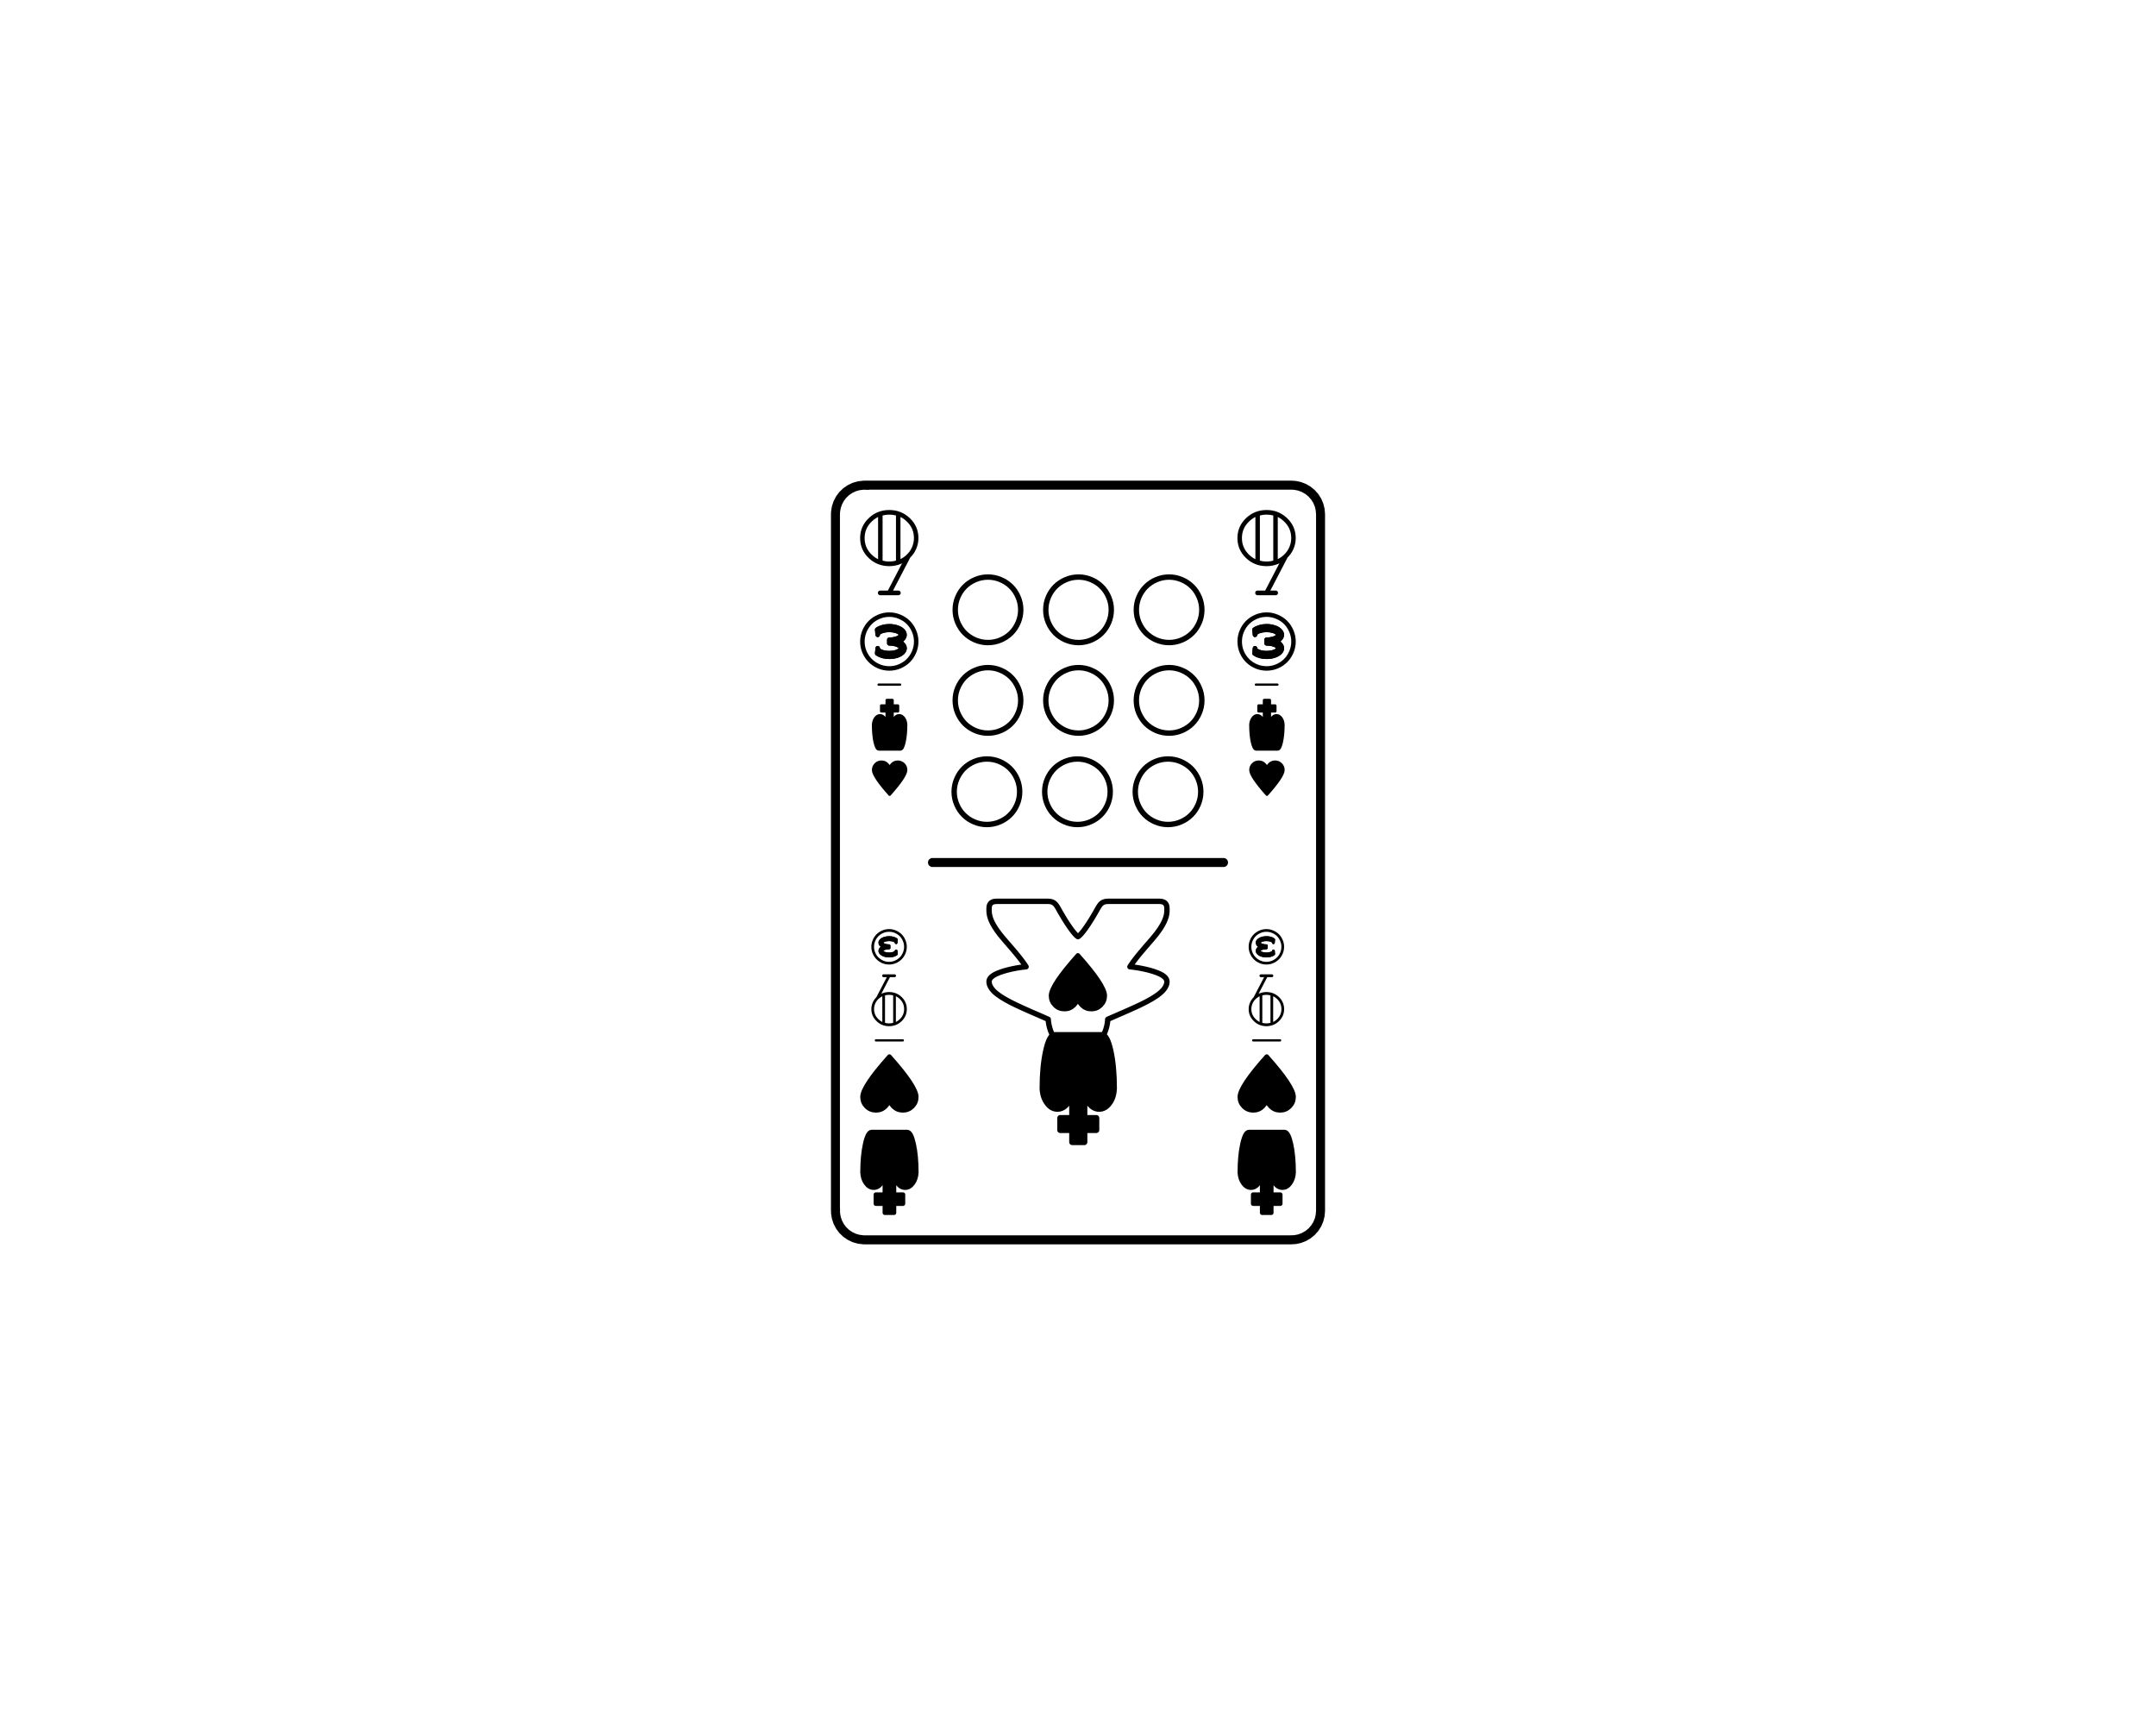
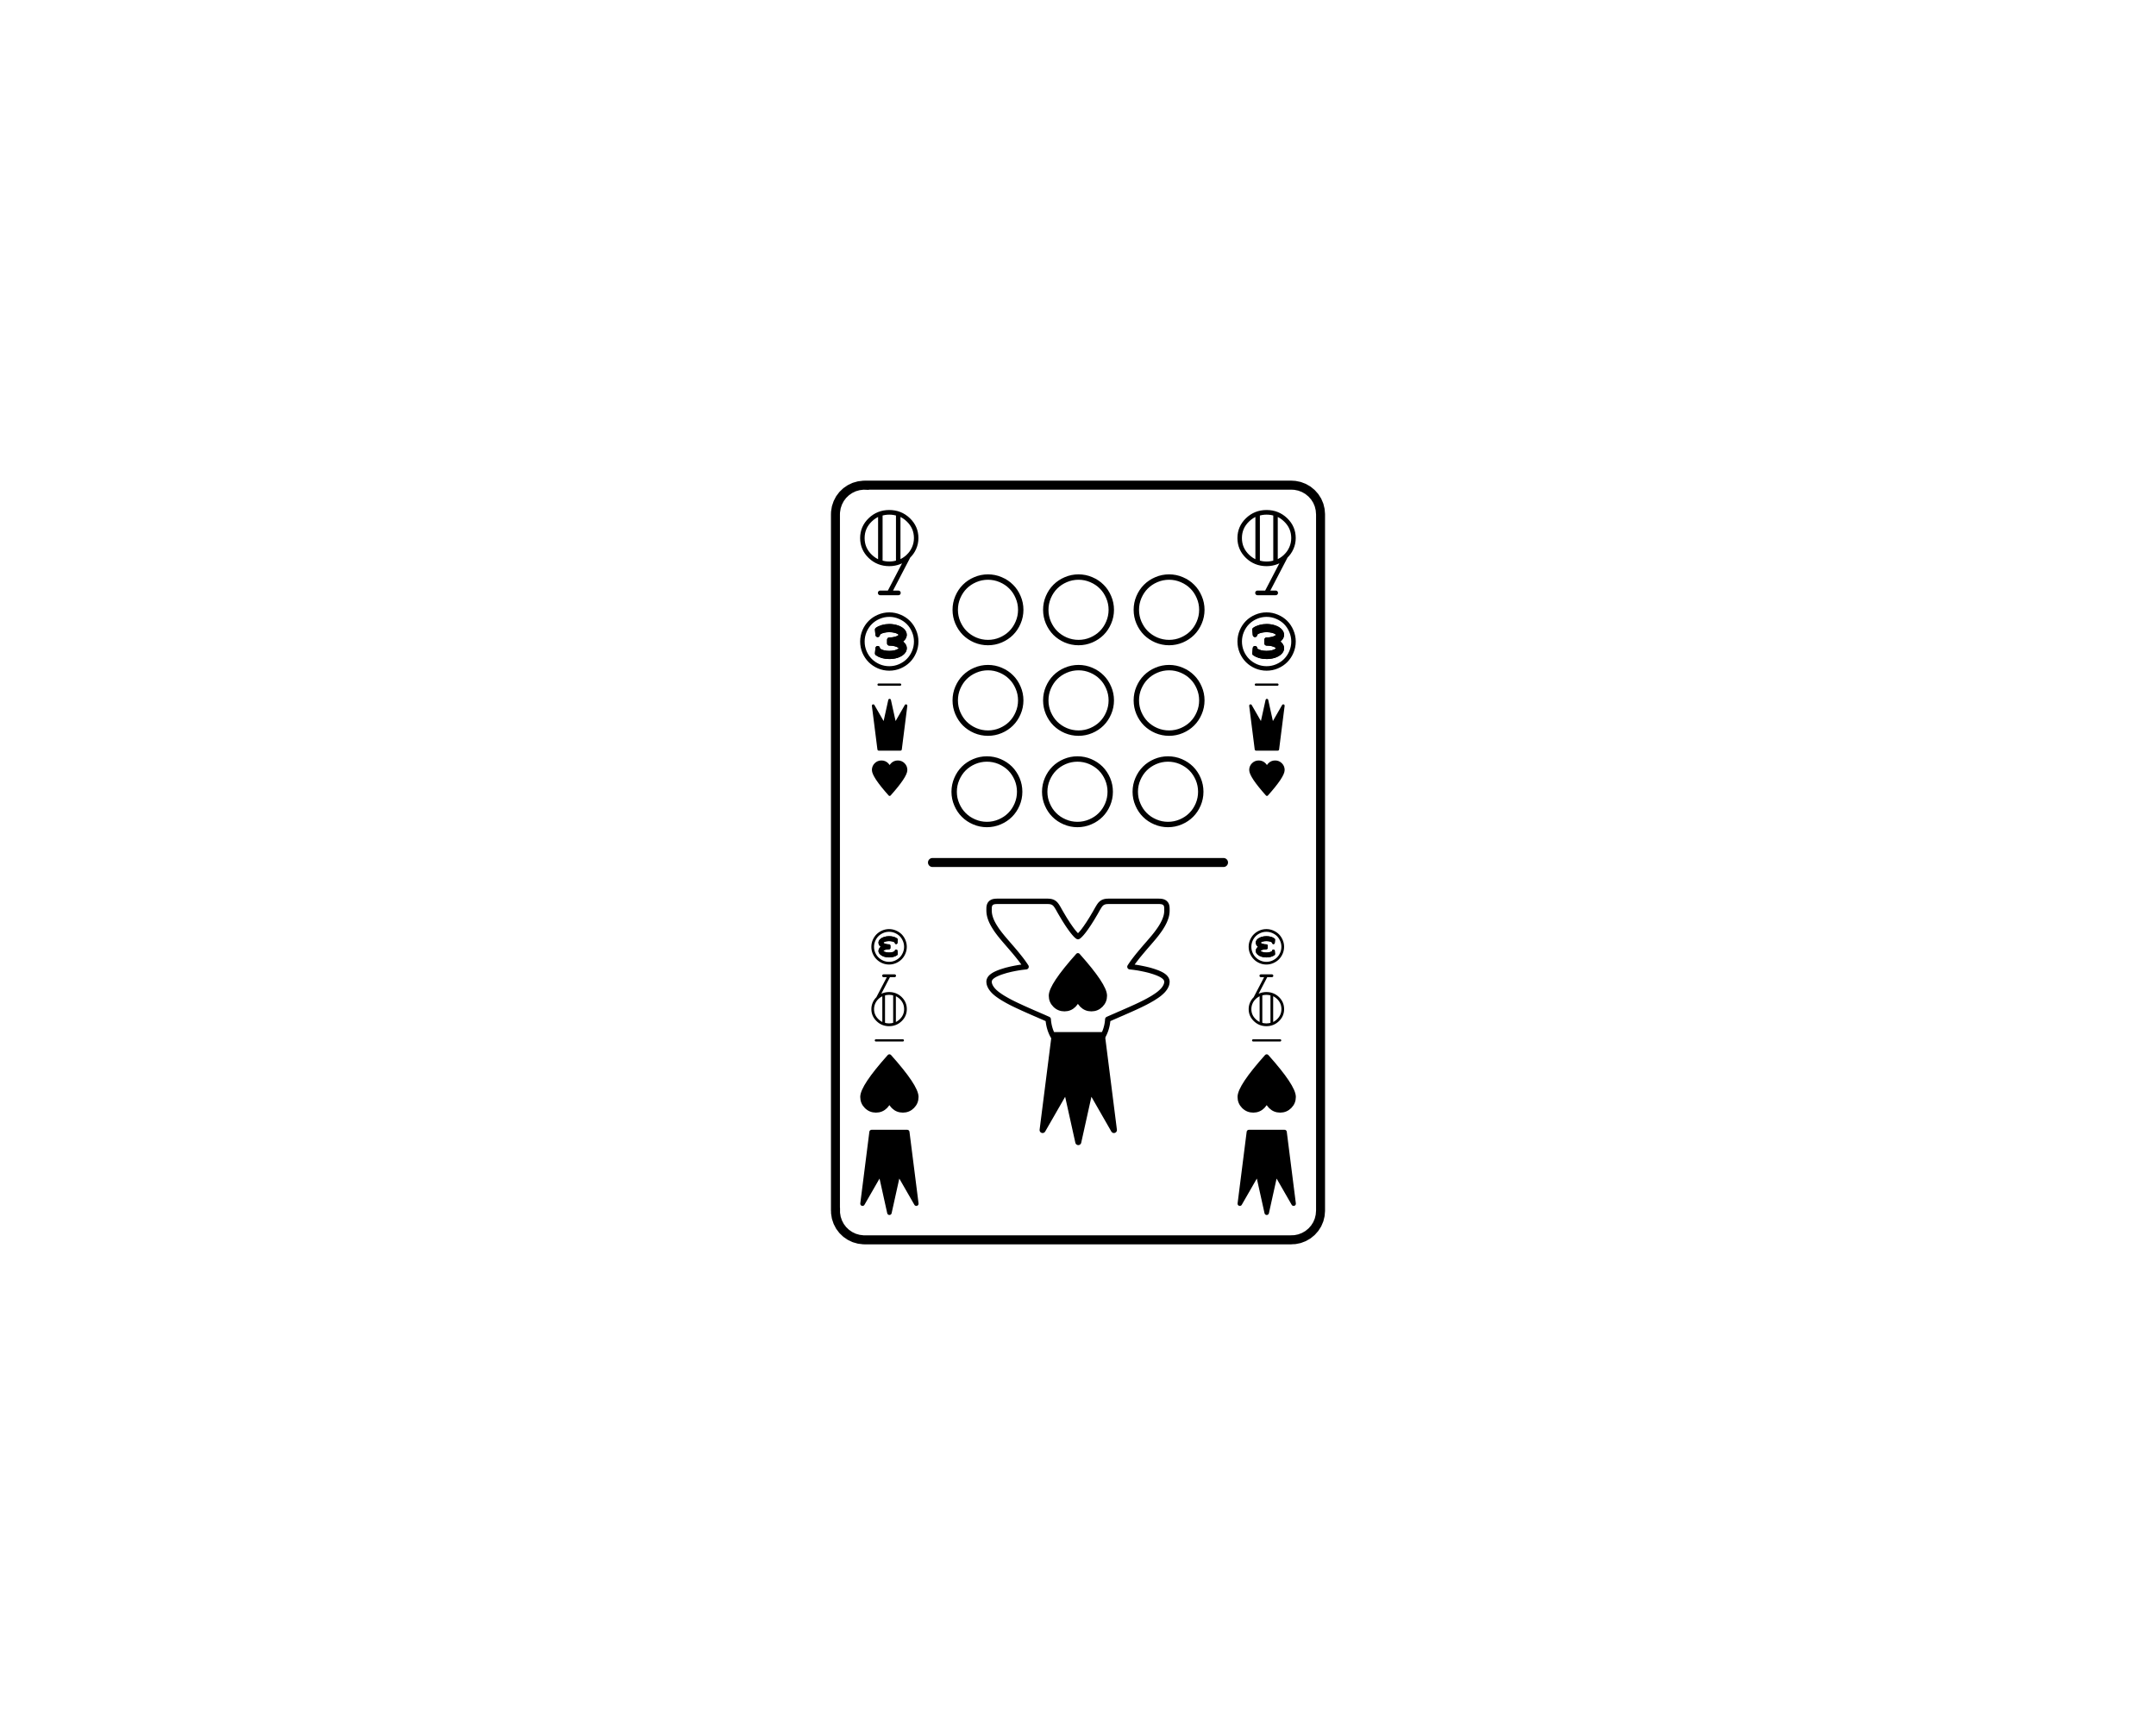
<svg xmlns="http://www.w3.org/2000/svg" width="720.00pt" height="576.00pt" viewBox="0 0 720.00 576.00">
  <g class="svglite">
    <defs>
      <style type="text/css">
    .svglite line, .svglite polyline, .svglite polygon, .svglite path, .svglite rect, .svglite circle {
      fill: none;
      stroke: #000000;
      stroke-linecap: round;
      stroke-linejoin: round;
      stroke-miterlimit: 10.00;
    }
    .svglite text {
      white-space: pre;
    }
    .svglite g.glyphgroup path {
      fill: inherit;
      stroke: none;
    }
  </style>
    </defs>
    <rect width="100%" height="100%" style="stroke: none; fill: #FFFFFF;" />
    <defs>
      <clipPath id="cpMC4wMHw3MjAuMDB8MC4wMHw1NzYuMDA=">
        <rect x="0.00" y="0.00" width="720.00" height="576.00" />
      </clipPath>
    </defs>
    <g clip-path="url(#cpMC4wMHw3MjAuMDB8MC4wMHw1NzYuMDA=)">
      <polygon points="288.72,414.00 431.28,414.00 430.89,413.99 432.45,413.93 433.98,413.62 435.45,413.06 436.80,412.28 438.01,411.29 439.05,410.12 439.89,408.80 440.50,407.36 440.87,405.84 441.00,404.28 441.00,404.28 441.00,171.72 441.00,171.72 440.87,170.16 440.50,168.64 439.89,167.20 439.05,165.88 438.01,164.71 436.80,163.72 435.45,162.94 433.98,162.38 432.45,162.07 431.28,162.00 288.72,162.00 289.89,162.07 288.33,162.01 286.78,162.20 285.27,162.63 283.86,163.30 282.57,164.19 281.44,165.27 280.50,166.52 279.78,167.91 279.28,169.39 279.03,170.94 279.00,171.72 279.00,404.28 279.03,403.50 279.03,405.06 279.28,406.61 279.78,408.09 280.50,409.48 281.44,410.73 282.57,411.81 283.86,412.70 285.27,413.37 286.78,413.80 288.33,413.99 " style="stroke-width: 0.75; stroke: none; fill: #FFFFFF;" />
      <polygon points="432.00,171.00 432.00,405.00 288.00,405.00 288.00,171.00 432.00,171.00 " style="stroke-width: 0.75; stroke: none; fill: #FFFFFF;" />
      <polygon points="432.00,171.00 432.00,405.00 288.00,405.00 288.00,171.00 432.00,171.00 " style="stroke-width: 0.75; stroke: none;" />
      <polyline points="408.60,288.00 311.40,288.00 " style="stroke-width: 3.00;" />
      <polygon points="359.97,312.74 359.94,312.73 359.91,312.71 359.88,312.69 359.84,312.66 359.84,312.66 359.73,312.57 359.59,312.46 359.44,312.32 359.28,312.16 359.12,311.99 358.96,311.81 358.86,311.70 358.68,311.49 358.49,311.26 358.28,311.00 358.07,310.72 357.84,310.43 357.62,310.12 357.39,309.80 357.17,309.48 356.95,309.17 356.75,308.87 356.55,308.58 356.45,308.43 356.45,308.43 356.14,307.94 355.82,307.44 355.51,306.95 355.21,306.45 354.92,305.96 354.64,305.49 354.38,305.05 354.15,304.65 353.95,304.31 353.79,304.02 353.67,303.81 353.59,303.66 353.54,303.58 353.54,303.56 353.52,303.54 353.51,303.52 353.51,303.52 353.35,303.24 353.19,302.97 353.02,302.70 352.86,302.45 352.68,302.21 352.50,301.98 352.31,301.78 352.11,301.61 351.89,301.45 351.79,301.39 351.79,301.39 351.54,301.26 351.28,301.16 351.00,301.08 350.70,301.02 350.39,300.99 350.07,300.97 349.75,300.96 349.44,300.96 349.12,300.96 349.05,300.96 333.72,300.96 333.72,300.96 333.50,300.96 333.27,300.96 333.04,300.96 332.81,300.97 332.61,300.98 332.42,300.99 332.32,301.00 332.14,301.02 331.94,301.06 331.71,301.11 331.49,301.19 331.27,301.30 331.07,301.42 330.93,301.53 330.78,301.70 330.64,301.88 330.54,302.08 330.45,302.29 330.40,302.48 330.36,302.66 330.34,302.79 330.34,302.79 330.32,302.95 330.31,303.13 330.31,303.32 330.30,303.53 330.30,303.74 330.30,303.94 330.30,304.05 330.30,304.05 330.32,304.55 330.37,305.04 330.46,305.54 330.58,306.05 330.74,306.57 330.93,307.10 331.16,307.64 331.42,308.18 331.71,308.72 332.03,309.27 332.37,309.81 332.72,310.35 333.09,310.88 333.47,311.39 333.85,311.89 334.24,312.38 334.63,312.86 335.03,313.34 335.42,313.80 335.48,313.87 335.48,313.87 335.83,314.28 336.18,314.69 336.54,315.10 336.92,315.54 337.30,315.98 337.70,316.44 338.10,316.91 338.51,317.39 338.93,317.88 339.34,318.38 339.75,318.88 340.15,319.38 340.54,319.87 340.92,320.35 341.28,320.83 341.63,321.30 341.96,321.77 342.27,322.22 342.57,322.68 342.66,322.81 342.26,322.85 341.84,322.90 341.40,322.95 340.94,323.01 340.46,323.08 339.97,323.16 339.47,323.25 338.97,323.34 338.47,323.44 337.98,323.54 337.51,323.64 337.06,323.75 336.63,323.86 336.21,323.96 336.11,323.99 336.11,323.99 335.75,324.09 335.40,324.20 335.03,324.31 334.66,324.43 334.29,324.55 333.92,324.68 333.57,324.82 333.24,324.95 332.93,325.09 332.64,325.22 332.38,325.35 332.35,325.36 332.35,325.36 332.16,325.47 331.96,325.58 331.75,325.71 331.55,325.85 331.36,325.99 331.19,326.12 331.04,326.26 331.01,326.29 331.01,326.29 330.87,326.43 330.73,326.60 330.60,326.79 330.49,327.01 330.39,327.23 330.33,327.46 330.30,327.69 330.30,327.78 330.32,328.11 330.37,328.44 330.46,328.77 330.59,329.11 330.75,329.45 330.95,329.79 331.18,330.13 331.42,330.44 331.69,330.75 331.96,331.03 332.24,331.30 332.53,331.55 332.54,331.55 332.80,331.78 333.09,332.00 333.40,332.23 333.73,332.46 334.09,332.71 334.46,332.95 334.86,333.20 335.26,333.44 335.67,333.68 336.07,333.91 336.48,334.14 336.87,334.35 337.27,334.56 337.49,334.68 337.49,334.68 337.99,334.93 338.51,335.19 339.05,335.45 339.61,335.72 340.19,335.99 340.80,336.27 341.42,336.56 342.06,336.85 342.72,337.14 343.38,337.44 344.05,337.73 344.72,338.03 345.39,338.32 346.04,338.60 346.69,338.88 347.32,339.16 347.93,339.42 348.53,339.68 349.11,339.94 349.67,340.19 350.06,340.36 350.06,340.36 350.08,340.74 350.12,341.13 350.18,341.53 350.25,341.96 350.34,342.40 350.44,342.85 350.57,343.32 350.71,343.78 350.87,344.24 351.05,344.69 351.24,345.13 351.45,345.55 351.66,345.95 351.90,346.33 352.11,346.66 352.36,347.00 352.64,347.34 352.94,347.67 353.27,348.00 353.63,348.33 354.02,348.64 354.45,348.95 354.90,349.24 355.38,349.50 355.87,349.75 356.39,349.97 356.92,350.16 357.45,350.31 358.00,350.44 358.55,350.54 359.10,350.60 359.66,350.63 360.00,350.64 360.00,350.64 360.57,350.62 361.13,350.58 361.68,350.50 362.23,350.39 362.77,350.25 363.30,350.08 363.83,349.88 364.33,349.65 364.82,349.40 365.29,349.12 365.73,348.82 366.14,348.51 366.52,348.19 366.87,347.87 367.19,347.54 367.48,347.20 367.74,346.86 367.89,346.66 368.13,346.29 368.36,345.90 368.58,345.50 368.78,345.08 368.97,344.64 369.15,344.19 369.31,343.72 369.45,343.26 369.57,342.80 369.68,342.34 369.76,341.90 369.83,341.48 369.88,341.08 369.92,340.69 369.94,340.36 370.50,340.11 371.07,339.86 371.66,339.60 372.26,339.34 372.88,339.07 373.51,338.79 374.16,338.51 374.82,338.23 375.49,337.93 376.16,337.64 376.83,337.34 377.49,337.05 378.14,336.76 378.78,336.47 379.40,336.19 379.99,335.91 380.57,335.64 381.12,335.37 381.65,335.11 382.17,334.85 382.51,334.68 382.51,334.68 382.90,334.47 383.30,334.26 383.70,334.04 384.10,333.81 384.51,333.58 384.92,333.34 385.32,333.09 385.70,332.84 386.07,332.60 386.42,332.36 386.74,332.13 387.04,331.90 387.32,331.68 387.46,331.55 387.75,331.30 388.03,331.03 388.31,330.75 388.57,330.45 388.82,330.13 389.05,329.80 389.24,329.46 389.41,329.12 389.54,328.78 389.63,328.44 389.68,328.11 389.70,327.78 389.70,327.78 389.68,327.55 389.63,327.32 389.55,327.10 389.45,326.88 389.32,326.68 389.18,326.50 389.04,326.34 388.99,326.29 388.99,326.29 388.84,326.15 388.67,326.01 388.48,325.87 388.28,325.73 388.08,325.60 387.88,325.49 387.68,325.38 387.65,325.36 387.65,325.36 387.38,325.23 387.10,325.10 386.80,324.97 386.47,324.83 386.11,324.70 385.75,324.57 385.38,324.44 385.00,324.32 384.64,324.21 384.28,324.10 383.93,324.00 383.89,323.99 383.48,323.88 383.05,323.78 382.61,323.67 382.14,323.57 381.66,323.47 381.17,323.37 380.66,323.27 380.16,323.18 379.66,323.10 379.18,323.03 378.72,322.96 378.28,322.91 377.85,322.86 377.45,322.82 377.34,322.81 377.34,322.81 377.64,322.36 377.95,321.90 378.27,321.44 378.61,320.97 378.97,320.50 379.35,320.01 379.73,319.52 380.13,319.02 380.54,318.53 380.95,318.03 381.37,317.54 381.78,317.05 382.18,316.58 382.58,316.11 382.97,315.66 383.35,315.23 383.72,314.81 384.07,314.39 384.42,313.99 384.52,313.87 384.91,313.41 385.31,312.94 385.70,312.46 386.09,311.97 386.47,311.47 386.85,310.95 387.22,310.43 387.58,309.90 387.92,309.35 388.24,308.81 388.53,308.26 388.80,307.72 389.03,307.18 389.23,306.65 389.40,306.13 389.53,305.62 389.62,305.12 389.68,304.62 389.70,304.13 389.70,304.05 389.70,303.85 389.70,303.64 389.70,303.43 389.69,303.23 389.68,303.04 389.67,302.87 389.66,302.78 389.66,302.78 389.63,302.62 389.59,302.44 389.53,302.24 389.44,302.03 389.32,301.83 389.18,301.66 389.05,301.53 389.05,301.53 388.87,301.39 388.67,301.27 388.45,301.17 388.22,301.10 388.00,301.05 387.80,301.01 387.66,301.00 387.66,301.00 387.48,300.98 387.28,300.97 387.06,300.97 386.83,300.96 386.60,300.96 386.37,300.96 386.24,300.96 370.98,300.96 370.98,300.96 370.65,300.96 370.33,300.96 370.01,300.97 369.69,300.98 369.38,301.01 369.08,301.06 368.79,301.14 368.53,301.23 368.28,301.35 368.22,301.39 368.22,301.39 367.99,301.53 367.78,301.70 367.58,301.89 367.40,302.10 367.22,302.34 367.05,302.59 366.89,302.85 366.73,303.12 366.56,303.39 366.49,303.52 366.48,303.54 366.46,303.56 366.46,303.56 366.45,303.59 366.39,303.70 366.29,303.87 366.16,304.11 365.98,304.42 365.78,304.78 365.54,305.19 365.27,305.64 364.99,306.12 364.69,306.62 364.38,307.12 364.07,307.61 363.76,308.10 363.55,308.43 363.35,308.72 363.15,309.02 362.94,309.32 362.73,309.64 362.50,309.96 362.27,310.27 362.05,310.58 361.83,310.86 361.62,311.13 361.42,311.37 361.23,311.60 361.14,311.70 360.98,311.88 360.82,312.05 360.66,312.22 360.50,312.37 360.35,312.50 360.23,312.61 360.16,312.66 360.12,312.69 360.09,312.71 360.06,312.73 360.03,312.74 360.00,312.75 " style="stroke-width: 1.80;" />
      <path d="M 359.969 332.48 Q 359.969 334.34 358.656 335.652 Q 357.344 336.965 355.484 336.965 Q 353.609 336.965 352.297 335.652 Q 350.984 334.34 350.984 332.48 Q 350.984 329.058 359.969 318.996 Q 368.953 329.058 368.953 332.48 Q 368.953 334.34 367.641 335.652 Q 366.328 336.965 364.469 336.965 Q 362.594 336.965 361.281 335.652 Q 359.969 334.34 359.969 332.48 " style="fill-rule: nonzero; fill: #000000; stroke-width: 1.49;" />
-       <path d="M 367.984 345.618 Q 369.656 345.618 370.828 350.852 Q 372 356.102 372 363.493 Q 371.891 366.321 370.469 368.274 Q 369.031 370.243 367.062 370.243 Q 365.094 370.243 363.672 368.274 Q 362.234 366.321 362.125 363.493 L 362.125 373.321 L 366.109 373.321 L 366.109 377.337 L 362.125 377.337 L 362.125 381.368 L 358.062 381.368 L 358.062 377.337 L 354.078 377.337 L 354.078 373.321 L 358.062 373.321 L 358.062 363.493 Q 357.953 366.321 356.531 368.274 Q 355.094 370.243 353.125 370.243 Q 351.156 370.243 349.734 368.274 Q 348.297 366.321 348.172 363.493 Q 348.172 356.102 349.359 350.852 Q 350.531 345.618 352.203 345.618 L 367.984 345.618 " style="fill-rule: nonzero; fill: #000000; stroke-width: 2.00;" />
+       <path d="M 367.984 345.618 L 372 377.337 L 364.062 363.493 L 360.094 381.368 L 356.125 363.493 L 348.172 377.337 L 352.203 345.618 L 367.984 345.618 " style="fill-rule: nonzero; fill: #000000; stroke-width: 2.00;" />
      <path d="M 325.33 254.299 Q 327.346 253.44 329.58 253.44 Q 331.815 253.44 333.846 254.299 Q 335.862 255.174 337.33 256.627 Q 338.783 258.096 339.658 260.112 Q 340.518 262.143 340.518 264.377 Q 340.518 266.612 339.658 268.627 Q 338.783 270.659 337.33 272.112 Q 335.862 273.581 333.846 274.44 Q 331.815 275.315 329.58 275.315 Q 327.346 275.315 325.33 274.44 Q 323.299 273.581 321.846 272.112 Q 320.377 270.659 319.518 268.627 Q 318.643 266.612 318.643 264.377 Q 318.643 262.143 319.518 260.112 Q 320.377 258.096 321.846 256.627 Q 323.299 255.174 325.33 254.299 " style="fill-rule: nonzero; fill: #FFFFFF; stroke-width: 1.80;" />
      <path d="M 355.57 254.299 Q 357.586 253.44 359.82 253.44 Q 362.055 253.44 364.086 254.299 Q 366.102 255.174 367.57 256.627 Q 369.023 258.096 369.898 260.112 Q 370.758 262.143 370.758 264.377 Q 370.758 266.612 369.898 268.627 Q 369.023 270.659 367.57 272.112 Q 366.102 273.581 364.086 274.44 Q 362.055 275.315 359.82 275.315 Q 357.586 275.315 355.57 274.44 Q 353.539 273.581 352.086 272.112 Q 350.617 270.659 349.758 268.627 Q 348.883 266.612 348.883 264.377 Q 348.883 262.143 349.758 260.112 Q 350.617 258.096 352.086 256.627 Q 353.539 255.174 355.57 254.299 " style="fill-rule: nonzero; fill: #FFFFFF; stroke-width: 1.80;" />
      <path d="M 385.81 254.299 Q 387.826 253.44 390.06 253.44 Q 392.295 253.44 394.326 254.299 Q 396.342 255.174 397.81 256.627 Q 399.263 258.096 400.138 260.112 Q 400.998 262.143 400.998 264.377 Q 400.998 266.612 400.138 268.627 Q 399.263 270.659 397.81 272.112 Q 396.342 273.581 394.326 274.44 Q 392.295 275.315 390.06 275.315 Q 387.826 275.315 385.81 274.44 Q 383.779 273.581 382.326 272.112 Q 380.857 270.659 379.998 268.627 Q 379.123 266.612 379.123 264.377 Q 379.123 262.143 379.998 260.112 Q 380.857 258.096 382.326 256.627 Q 383.779 255.174 385.81 254.299 " style="fill-rule: nonzero; fill: #FFFFFF; stroke-width: 1.80;" />
      <path d="M 334.19 243.941 Q 332.174 244.8 329.94 244.8 Q 327.705 244.8 325.674 243.941 Q 323.658 243.066 322.19 241.613 Q 320.737 240.144 319.862 238.128 Q 319.002 236.097 319.002 233.863 Q 319.002 231.628 319.862 229.613 Q 320.737 227.581 322.19 226.128 Q 323.658 224.659 325.674 223.8 Q 327.705 222.925 329.94 222.925 Q 332.174 222.925 334.19 223.8 Q 336.221 224.659 337.674 226.128 Q 339.143 227.581 340.002 229.613 Q 340.877 231.628 340.877 233.863 Q 340.877 236.097 340.002 238.128 Q 339.143 240.144 337.674 241.613 Q 336.221 243.066 334.19 243.941 " style="fill-rule: nonzero; fill: #FFFFFF; stroke-width: 1.80;" />
      <path d="M 364.43 243.941 Q 362.414 244.8 360.18 244.8 Q 357.945 244.8 355.914 243.941 Q 353.898 243.066 352.43 241.613 Q 350.977 240.144 350.102 238.128 Q 349.242 236.097 349.242 233.863 Q 349.242 231.628 350.102 229.613 Q 350.977 227.581 352.43 226.128 Q 353.898 224.659 355.914 223.8 Q 357.945 222.925 360.18 222.925 Q 362.414 222.925 364.43 223.8 Q 366.461 224.659 367.914 226.128 Q 369.383 227.581 370.242 229.613 Q 371.117 231.628 371.117 233.863 Q 371.117 236.097 370.242 238.128 Q 369.383 240.144 367.914 241.613 Q 366.461 243.066 364.43 243.941 " style="fill-rule: nonzero; fill: #FFFFFF; stroke-width: 1.80;" />
      <path d="M 394.67 243.941 Q 392.654 244.8 390.42 244.8 Q 388.185 244.8 386.154 243.941 Q 384.138 243.066 382.67 241.613 Q 381.217 240.144 380.342 238.128 Q 379.482 236.097 379.482 233.863 Q 379.482 231.628 380.342 229.613 Q 381.217 227.581 382.67 226.128 Q 384.138 224.659 386.154 223.8 Q 388.185 222.925 390.42 222.925 Q 392.654 222.925 394.67 223.8 Q 396.701 224.659 398.154 226.128 Q 399.623 227.581 400.482 229.613 Q 401.357 231.628 401.357 233.863 Q 401.357 236.097 400.482 238.128 Q 399.623 240.144 398.154 241.613 Q 396.701 243.066 394.67 243.941 " style="fill-rule: nonzero; fill: #FFFFFF; stroke-width: 1.80;" />
      <path d="M 334.19 213.701 Q 332.174 214.56 329.94 214.56 Q 327.705 214.56 325.674 213.701 Q 323.658 212.826 322.19 211.373 Q 320.737 209.904 319.862 207.888 Q 319.002 205.857 319.002 203.623 Q 319.002 201.388 319.862 199.373 Q 320.737 197.341 322.19 195.888 Q 323.658 194.419 325.674 193.56 Q 327.705 192.685 329.94 192.685 Q 332.174 192.685 334.19 193.56 Q 336.221 194.419 337.674 195.888 Q 339.143 197.341 340.002 199.373 Q 340.877 201.388 340.877 203.623 Q 340.877 205.857 340.002 207.888 Q 339.143 209.904 337.674 211.373 Q 336.221 212.826 334.19 213.701 " style="fill-rule: nonzero; fill: #FFFFFF; stroke-width: 1.80;" />
      <path d="M 364.43 213.701 Q 362.414 214.56 360.18 214.56 Q 357.945 214.56 355.914 213.701 Q 353.898 212.826 352.43 211.373 Q 350.977 209.904 350.102 207.888 Q 349.242 205.857 349.242 203.623 Q 349.242 201.388 350.102 199.373 Q 350.977 197.341 352.43 195.888 Q 353.898 194.419 355.914 193.56 Q 357.945 192.685 360.18 192.685 Q 362.414 192.685 364.43 193.56 Q 366.461 194.419 367.914 195.888 Q 369.383 197.341 370.242 199.373 Q 371.117 201.388 371.117 203.623 Q 371.117 205.857 370.242 207.888 Q 369.383 209.904 367.914 211.373 Q 366.461 212.826 364.43 213.701 " style="fill-rule: nonzero; fill: #FFFFFF; stroke-width: 1.80;" />
      <path d="M 394.67 213.701 Q 392.654 214.56 390.42 214.56 Q 388.185 214.56 386.154 213.701 Q 384.138 212.826 382.67 211.373 Q 381.217 209.904 380.342 207.888 Q 379.482 205.857 379.482 203.623 Q 379.482 201.388 380.342 199.373 Q 381.217 197.341 382.67 195.888 Q 384.138 194.419 386.154 193.56 Q 388.185 192.685 390.42 192.685 Q 392.654 192.685 394.67 193.56 Q 396.701 194.419 398.154 195.888 Q 399.623 197.341 400.482 199.373 Q 401.357 201.388 401.357 203.623 Q 401.357 205.857 400.482 207.888 Q 399.623 209.904 398.154 211.373 Q 396.701 212.826 394.67 213.701 " style="fill-rule: nonzero; fill: #FFFFFF; stroke-width: 1.80;" />
      <path d="M 423.016 366.284 Q 423.016 368.144 421.703 369.456 Q 420.391 370.769 418.531 370.769 Q 416.656 370.769 415.344 369.456 Q 414.031 368.144 414.031 366.284 Q 414.031 362.863 423.016 352.8 Q 432 362.863 432 366.284 Q 432 368.144 430.688 369.456 Q 429.375 370.769 427.516 370.769 Q 425.641 370.769 424.328 369.456 Q 423.016 368.144 423.016 366.284 " style="fill-rule: nonzero; fill: #000000; stroke-width: 1.50;" />
-       <path d="M 428.977 378 Q 430.227 378 431.117 381.953 Q 432.008 385.906 432.008 391.484 Q 431.914 393.609 430.836 395.094 Q 429.758 396.578 428.273 396.578 Q 426.789 396.578 425.711 395.094 Q 424.633 393.609 424.555 391.484 L 424.555 398.891 L 427.555 398.891 L 427.555 401.922 L 424.555 401.922 L 424.555 404.953 L 421.492 404.953 L 421.492 401.922 L 418.492 401.922 L 418.492 398.891 L 421.492 398.891 L 421.492 391.484 Q 421.398 393.609 420.32 395.094 Q 419.242 396.578 417.773 396.578 Q 416.289 396.578 415.211 395.094 Q 414.133 393.609 414.039 391.484 Q 414.039 385.906 414.93 381.953 Q 415.82 378 417.07 378 L 428.977 378 " style="fill-rule: nonzero; fill: #000000; stroke-width: 1.50;" />
+       <path d="M 428.977 378 L 432.008 401.922 L 426.008 391.484 L 423.023 404.953 L 420.039 391.484 L 414.039 401.922 L 417.07 378 L 428.977 378 " style="fill-rule: nonzero; fill: #000000; stroke-width: 1.50;" />
      <polyline points="427.50,347.40 418.50,347.40 " style="stroke-width: 0.75;" />
      <path d="M 421 316.152 Q 420.438 316.387 420.125 316.746 Q 419.812 317.105 419.812 317.512 Q 419.812 317.98 420.234 318.371 Q 420.641 318.777 421.359 319.012 Q 422.062 319.246 422.906 319.246 Q 423.641 319.246 424.297 319.059 Q 424.938 318.887 425.359 318.559 L 425.266 317.512 Q 425.266 317.793 424.953 318.012 Q 424.641 318.246 424.094 318.371 Q 423.547 318.512 422.906 318.512 Q 422.266 318.512 421.734 318.371 Q 421.188 318.246 420.875 318.012 Q 420.547 317.793 420.547 317.512 Q 420.547 317.246 420.875 317.012 Q 421.188 316.793 421.734 316.652 Q 422.266 316.527 422.906 316.527 L 422.906 315.777 Q 422.266 315.777 421.734 315.637 Q 421.188 315.512 420.875 315.277 Q 420.547 315.059 420.547 314.777 Q 420.547 314.512 420.875 314.277 Q 421.188 314.059 421.734 313.918 Q 422.266 313.793 422.906 313.793 Q 423.547 313.793 424.094 313.918 Q 424.641 314.059 424.953 314.277 Q 425.266 314.512 425.266 314.793 L 425.359 313.746 Q 424.938 313.418 424.297 313.23 Q 423.641 313.059 422.906 313.059 Q 422.062 313.059 421.359 313.293 Q 420.641 313.527 420.234 313.918 Q 419.812 314.324 419.812 314.793 Q 419.812 315.199 420.125 315.559 Q 420.438 315.918 421 316.152 Z M 420.781 311.121 Q 421.797 310.684 422.906 310.684 Q 424.016 310.684 425.031 311.121 Q 426.047 311.559 426.781 312.277 Q 427.5 313.012 427.938 314.027 Q 428.375 315.043 428.375 316.152 Q 428.375 317.262 427.938 318.277 Q 427.5 319.293 426.781 320.012 Q 426.047 320.746 425.031 321.184 Q 424.016 321.621 422.906 321.621 Q 421.797 321.621 420.781 321.184 Q 419.766 320.746 419.047 320.012 Q 418.312 319.293 417.875 318.277 Q 417.438 317.262 417.438 316.152 Q 417.438 315.043 417.875 314.027 Q 418.312 313.012 419.047 312.277 Q 419.766 311.559 420.781 311.121 " style="fill-rule: nonzero; fill: #FFFFFF; stroke-width: 0.90;" />
      <path d="M 421 316.152 Q 420.438 315.918 420.125 315.559 Q 419.812 315.199 419.812 314.793 Q 419.812 314.324 420.234 313.918 Q 420.641 313.527 421.359 313.293 Q 422.062 313.059 422.906 313.059 Q 423.641 313.059 424.297 313.23 Q 424.938 313.418 425.359 313.746 L 425.266 314.793 Q 425.266 314.512 424.953 314.277 Q 424.641 314.059 424.094 313.918 Q 423.547 313.793 422.906 313.793 Q 422.266 313.793 421.734 313.918 Q 421.188 314.059 420.875 314.277 Q 420.547 314.512 420.547 314.777 Q 420.547 315.059 420.875 315.277 Q 421.188 315.512 421.734 315.637 Q 422.266 315.777 422.906 315.777 L 422.906 316.527 Q 422.266 316.527 421.734 316.652 Q 421.188 316.793 420.875 317.012 Q 420.547 317.246 420.547 317.512 Q 420.547 317.793 420.875 318.012 Q 421.188 318.246 421.734 318.371 Q 422.266 318.512 422.906 318.512 Q 423.547 318.512 424.094 318.371 Q 424.641 318.246 424.953 318.012 Q 425.266 317.793 425.266 317.512 L 425.359 318.559 Q 424.938 318.887 424.297 319.059 Q 423.641 319.246 422.906 319.246 Q 422.062 319.246 421.359 319.012 Q 420.641 318.777 420.234 318.371 Q 419.812 317.98 419.812 317.512 Q 419.812 317.105 420.125 316.746 Q 420.438 316.387 421 316.152 " style="fill-rule: nonzero; fill: #000000; stroke-width: 0.90;" />
      <path d="M 424.773 325.8 L 424.773 325.831 L 422.93 325.831 L 419.086 333.206 Q 419.836 332.503 420.836 332.097 Q 421.82 331.706 422.914 331.706 Q 425.18 331.706 426.789 333.238 Q 428.383 334.784 428.383 336.956 Q 428.383 339.128 426.789 340.659 Q 425.18 342.206 422.914 342.206 Q 420.648 342.206 419.055 340.659 Q 417.445 339.128 417.445 336.956 Q 417.445 335.894 417.867 334.925 Q 418.289 333.956 419.055 333.238 L 419.039 333.238 L 422.898 325.831 L 421.055 325.831 L 421.055 325.8 L 424.773 325.8 Z M 424.727 332.034 Q 423.852 331.738 422.914 331.738 Q 421.977 331.738 421.102 332.034 L 421.102 341.878 Q 421.977 342.175 422.914 342.175 Q 423.852 342.175 424.727 341.878 L 424.727 332.034 " style="fill-rule: nonzero; fill: #FFFFFF; stroke-width: 0.90;" />
      <path d="M 297.016 366.284 Q 297.016 368.144 295.703 369.456 Q 294.391 370.769 292.531 370.769 Q 290.656 370.769 289.344 369.456 Q 288.031 368.144 288.031 366.284 Q 288.031 362.863 297.016 352.8 Q 306 362.863 306 366.284 Q 306 368.144 304.688 369.456 Q 303.375 370.769 301.516 370.769 Q 299.641 370.769 298.328 369.456 Q 297.016 368.144 297.016 366.284 " style="fill-rule: nonzero; fill: #000000; stroke-width: 1.50;" />
-       <path d="M 302.977 378 Q 304.227 378 305.117 381.953 Q 306.008 385.906 306.008 391.484 Q 305.914 393.609 304.836 395.094 Q 303.758 396.578 302.273 396.578 Q 300.789 396.578 299.711 395.094 Q 298.633 393.609 298.555 391.484 L 298.555 398.891 L 301.555 398.891 L 301.555 401.922 L 298.555 401.922 L 298.555 404.953 L 295.492 404.953 L 295.492 401.922 L 292.492 401.922 L 292.492 398.891 L 295.492 398.891 L 295.492 391.484 Q 295.398 393.609 294.32 395.094 Q 293.242 396.578 291.773 396.578 Q 290.289 396.578 289.211 395.094 Q 288.133 393.609 288.039 391.484 Q 288.039 385.906 288.93 381.953 Q 289.82 378 291.07 378 L 302.977 378 " style="fill-rule: nonzero; fill: #000000; stroke-width: 1.50;" />
+       <path d="M 302.977 378 L 306.008 401.922 L 300.008 391.484 L 297.023 404.953 L 294.039 391.484 L 288.039 401.922 L 291.07 378 L 302.977 378 " style="fill-rule: nonzero; fill: #000000; stroke-width: 1.50;" />
      <polyline points="301.50,347.40 292.50,347.40 " style="stroke-width: 0.75;" />
      <path d="M 295 316.152 Q 294.438 316.387 294.125 316.746 Q 293.812 317.105 293.812 317.512 Q 293.812 317.98 294.234 318.371 Q 294.641 318.777 295.359 319.012 Q 296.062 319.246 296.906 319.246 Q 297.641 319.246 298.297 319.059 Q 298.938 318.887 299.359 318.559 L 299.266 317.512 Q 299.266 317.793 298.953 318.012 Q 298.641 318.246 298.094 318.371 Q 297.547 318.512 296.906 318.512 Q 296.266 318.512 295.734 318.371 Q 295.188 318.246 294.875 318.012 Q 294.547 317.793 294.547 317.512 Q 294.547 317.246 294.875 317.012 Q 295.188 316.793 295.734 316.652 Q 296.266 316.527 296.906 316.527 L 296.906 315.777 Q 296.266 315.777 295.734 315.637 Q 295.188 315.512 294.875 315.277 Q 294.547 315.059 294.547 314.777 Q 294.547 314.512 294.875 314.277 Q 295.188 314.059 295.734 313.918 Q 296.266 313.793 296.906 313.793 Q 297.547 313.793 298.094 313.918 Q 298.641 314.059 298.953 314.277 Q 299.266 314.512 299.266 314.793 L 299.359 313.746 Q 298.938 313.418 298.297 313.23 Q 297.641 313.059 296.906 313.059 Q 296.062 313.059 295.359 313.293 Q 294.641 313.527 294.234 313.918 Q 293.812 314.324 293.812 314.793 Q 293.812 315.199 294.125 315.559 Q 294.438 315.918 295 316.152 Z M 294.781 311.121 Q 295.797 310.684 296.906 310.684 Q 298.016 310.684 299.031 311.121 Q 300.047 311.559 300.781 312.277 Q 301.5 313.012 301.938 314.027 Q 302.375 315.043 302.375 316.152 Q 302.375 317.262 301.938 318.277 Q 301.5 319.293 300.781 320.012 Q 300.047 320.746 299.031 321.184 Q 298.016 321.621 296.906 321.621 Q 295.797 321.621 294.781 321.184 Q 293.766 320.746 293.047 320.012 Q 292.312 319.293 291.875 318.277 Q 291.438 317.262 291.438 316.152 Q 291.438 315.043 291.875 314.027 Q 292.312 313.012 293.047 312.277 Q 293.766 311.559 294.781 311.121 " style="fill-rule: nonzero; fill: #FFFFFF; stroke-width: 0.90;" />
      <path d="M 295 316.152 Q 294.438 315.918 294.125 315.559 Q 293.812 315.199 293.812 314.793 Q 293.812 314.324 294.234 313.918 Q 294.641 313.527 295.359 313.293 Q 296.062 313.059 296.906 313.059 Q 297.641 313.059 298.297 313.23 Q 298.938 313.418 299.359 313.746 L 299.266 314.793 Q 299.266 314.512 298.953 314.277 Q 298.641 314.059 298.094 313.918 Q 297.547 313.793 296.906 313.793 Q 296.266 313.793 295.734 313.918 Q 295.188 314.059 294.875 314.277 Q 294.547 314.512 294.547 314.777 Q 294.547 315.059 294.875 315.277 Q 295.188 315.512 295.734 315.637 Q 296.266 315.777 296.906 315.777 L 296.906 316.527 Q 296.266 316.527 295.734 316.652 Q 295.188 316.793 294.875 317.012 Q 294.547 317.246 294.547 317.512 Q 294.547 317.793 294.875 318.012 Q 295.188 318.246 295.734 318.371 Q 296.266 318.512 296.906 318.512 Q 297.547 318.512 298.094 318.371 Q 298.641 318.246 298.953 318.012 Q 299.266 317.793 299.266 317.512 L 299.359 318.559 Q 298.938 318.887 298.297 319.059 Q 297.641 319.246 296.906 319.246 Q 296.062 319.246 295.359 319.012 Q 294.641 318.777 294.234 318.371 Q 293.812 317.98 293.812 317.512 Q 293.812 317.105 294.125 316.746 Q 294.438 316.387 295 316.152 " style="fill-rule: nonzero; fill: #000000; stroke-width: 0.90;" />
      <path d="M 298.773 325.8 L 298.773 325.831 L 296.93 325.831 L 293.086 333.206 Q 293.836 332.503 294.836 332.097 Q 295.82 331.706 296.914 331.706 Q 299.18 331.706 300.789 333.238 Q 302.383 334.784 302.383 336.956 Q 302.383 339.128 300.789 340.659 Q 299.18 342.206 296.914 342.206 Q 294.648 342.206 293.055 340.659 Q 291.445 339.128 291.445 336.956 Q 291.445 335.894 291.867 334.925 Q 292.289 333.956 293.055 333.238 L 293.039 333.238 L 296.898 325.831 L 295.055 325.831 L 295.055 325.8 L 298.773 325.8 Z M 298.727 332.034 Q 297.852 331.738 296.914 331.738 Q 295.977 331.738 295.102 332.034 L 295.102 341.878 Q 295.977 342.175 296.914 342.175 Q 297.852 342.175 298.727 341.878 L 298.727 332.034 " style="fill-rule: nonzero; fill: #FFFFFF; stroke-width: 0.90;" />
      <path d="M 300.125 214.216 Q 301.031 213.825 301.547 213.231 Q 302.062 212.637 302.062 211.981 Q 302.062 211.2 301.375 210.544 Q 300.703 209.887 299.531 209.512 Q 298.359 209.122 296.984 209.122 Q 295.766 209.122 294.703 209.434 Q 293.656 209.731 292.938 210.247 L 293.109 211.981 Q 293.109 211.528 293.625 211.153 Q 294.141 210.778 295.031 210.559 Q 295.922 210.341 296.969 210.341 Q 298.031 210.341 298.922 210.559 Q 299.812 210.778 300.328 211.153 Q 300.844 211.528 300.844 211.981 Q 300.844 212.419 300.328 212.794 Q 299.812 213.169 298.922 213.387 Q 298.031 213.606 296.984 213.606 L 296.984 214.825 Q 298.031 214.825 298.922 215.044 Q 299.812 215.262 300.328 215.637 Q 300.844 216.012 300.844 216.466 Q 300.844 216.903 300.328 217.278 Q 299.812 217.653 298.922 217.872 Q 298.031 218.091 296.969 218.091 Q 295.922 218.091 295.031 217.872 Q 294.141 217.653 293.625 217.278 Q 293.109 216.903 293.109 216.45 L 292.938 218.184 Q 293.656 218.7 294.703 219.012 Q 295.766 219.309 296.984 219.309 Q 298.359 219.309 299.531 218.934 Q 300.703 218.544 301.391 217.887 Q 302.078 217.231 302.078 216.45 Q 302.078 215.794 301.547 215.2 Q 301.031 214.606 300.125 214.216 Z M 300.469 222.497 Q 298.812 223.2 296.984 223.2 Q 295.156 223.2 293.484 222.497 Q 291.828 221.778 290.625 220.575 Q 289.422 219.372 288.703 217.716 Q 288 216.044 288 214.216 Q 288 212.387 288.703 210.731 Q 289.422 209.059 290.625 207.856 Q 291.828 206.653 293.484 205.95 Q 295.156 205.231 296.984 205.231 Q 298.812 205.231 300.469 205.95 Q 302.141 206.653 303.344 207.856 Q 304.547 209.059 305.25 210.731 Q 305.969 212.387 305.969 214.216 Q 305.969 216.044 305.25 217.716 Q 304.547 219.372 303.344 220.575 Q 302.141 221.778 300.469 222.497 " style="fill-rule: nonzero; fill: #FFFFFF; stroke-width: 1.50;" />
      <path d="M 300.125 214.216 Q 301.031 214.606 301.547 215.2 Q 302.078 215.794 302.078 216.45 Q 302.078 217.231 301.391 217.887 Q 300.703 218.544 299.531 218.934 Q 298.359 219.309 296.984 219.309 Q 295.766 219.309 294.703 219.012 Q 293.656 218.7 292.938 218.184 L 293.109 216.45 Q 293.109 216.903 293.625 217.278 Q 294.141 217.653 295.031 217.872 Q 295.922 218.091 296.969 218.091 Q 298.031 218.091 298.922 217.872 Q 299.812 217.653 300.328 217.278 Q 300.844 216.903 300.844 216.466 Q 300.844 216.012 300.328 215.637 Q 299.812 215.262 298.922 215.044 Q 298.031 214.825 296.984 214.825 L 296.984 213.606 Q 298.031 213.606 298.922 213.387 Q 299.812 213.169 300.328 212.794 Q 300.844 212.419 300.844 211.981 Q 300.844 211.528 300.328 211.153 Q 299.812 210.778 298.922 210.559 Q 298.031 210.341 296.969 210.341 Q 295.922 210.341 295.031 210.559 Q 294.141 210.778 293.625 211.153 Q 293.109 211.528 293.109 211.981 L 292.938 210.247 Q 293.656 209.731 294.703 209.434 Q 295.766 209.122 296.984 209.122 Q 298.359 209.122 299.531 209.512 Q 300.703 209.887 301.375 210.544 Q 302.062 211.2 302.062 211.981 Q 302.062 212.637 301.547 213.231 Q 301.031 213.825 300.125 214.216 " style="fill-rule: nonzero; fill: #000000; stroke-width: 1.50;" />
      <path d="M 293.93 198 L 293.93 197.953 L 296.961 197.953 L 303.273 185.828 Q 302.023 187 300.398 187.656 Q 298.773 188.297 296.977 188.297 Q 293.242 188.297 290.617 185.781 Q 287.992 183.25 287.992 179.672 Q 287.992 176.094 290.617 173.578 Q 293.242 171.047 296.977 171.047 Q 300.711 171.047 303.336 173.578 Q 305.961 176.094 305.961 179.672 Q 305.961 181.422 305.258 183.016 Q 304.57 184.594 303.305 185.781 L 303.336 185.781 L 296.992 197.953 L 300.039 197.953 L 300.039 198 L 293.93 198 Z M 293.992 187.75 Q 295.43 188.25 296.977 188.25 Q 298.523 188.25 299.961 187.75 L 299.961 171.578 Q 298.523 171.094 296.977 171.094 Q 295.43 171.094 293.992 171.578 L 293.992 187.75 " style="fill-rule: nonzero; fill: #FFFFFF; stroke-width: 1.50;" />
      <polyline points="293.40,228.60 300.60,228.60 " style="stroke-width: 0.75;" />
      <path d="M 297.094 257.113 Q 297.094 255.973 297.891 255.176 Q 298.688 254.379 299.828 254.379 Q 300.969 254.379 301.766 255.176 Q 302.562 255.973 302.562 257.113 Q 302.562 259.191 297.094 265.316 Q 291.625 259.191 291.625 257.113 Q 291.625 255.973 292.422 255.176 Q 293.219 254.379 294.359 254.379 Q 295.5 254.379 296.297 255.176 Q 297.094 255.973 297.094 257.113 " style="fill-rule: nonzero; fill: #000000; stroke-width: 0.90;" />
-       <path d="M 293.461 250.2 Q 292.695 250.2 292.148 247.794 Q 291.617 245.387 291.617 241.997 Q 291.68 240.7 292.336 239.794 Q 292.992 238.887 293.883 238.887 Q 294.789 238.887 295.445 239.794 Q 296.102 240.7 296.164 241.997 L 296.164 237.481 L 294.32 237.481 L 294.32 235.637 L 296.164 235.637 L 296.164 233.794 L 298.023 233.794 L 298.023 235.637 L 299.852 235.637 L 299.852 237.481 L 298.023 237.481 L 298.023 241.997 Q 298.07 240.7 298.727 239.794 Q 299.383 238.887 300.289 238.887 Q 301.195 238.887 301.852 239.794 Q 302.508 240.7 302.555 241.997 Q 302.555 245.387 302.008 247.794 Q 301.477 250.2 300.711 250.2 L 293.461 250.2 " style="fill-rule: nonzero; fill: #000000; stroke-width: 0.90;" />
+       <path d="M 293.461 250.2 L 291.617 235.637 L 295.273 241.997 L 297.086 233.794 L 298.898 241.997 L 302.555 235.637 L 300.711 250.2 L 293.461 250.2 " style="fill-rule: nonzero; fill: #000000; stroke-width: 0.90;" />
      <path d="M 426.125 214.216 Q 427.031 213.825 427.547 213.231 Q 428.062 212.637 428.062 211.981 Q 428.062 211.2 427.375 210.544 Q 426.703 209.887 425.531 209.512 Q 424.359 209.122 422.984 209.122 Q 421.766 209.122 420.703 209.434 Q 419.656 209.731 418.938 210.247 L 419.109 211.981 Q 419.109 211.528 419.625 211.153 Q 420.141 210.778 421.031 210.559 Q 421.922 210.341 422.969 210.341 Q 424.031 210.341 424.922 210.559 Q 425.812 210.778 426.328 211.153 Q 426.844 211.528 426.844 211.981 Q 426.844 212.419 426.328 212.794 Q 425.812 213.169 424.922 213.387 Q 424.031 213.606 422.984 213.606 L 422.984 214.825 Q 424.031 214.825 424.922 215.044 Q 425.812 215.262 426.328 215.637 Q 426.844 216.012 426.844 216.466 Q 426.844 216.903 426.328 217.278 Q 425.812 217.653 424.922 217.872 Q 424.031 218.091 422.969 218.091 Q 421.922 218.091 421.031 217.872 Q 420.141 217.653 419.625 217.278 Q 419.109 216.903 419.109 216.45 L 418.938 218.184 Q 419.656 218.7 420.703 219.012 Q 421.766 219.309 422.984 219.309 Q 424.359 219.309 425.531 218.934 Q 426.703 218.544 427.391 217.887 Q 428.078 217.231 428.078 216.45 Q 428.078 215.794 427.547 215.2 Q 427.031 214.606 426.125 214.216 Z M 426.469 222.497 Q 424.812 223.2 422.984 223.2 Q 421.156 223.2 419.484 222.497 Q 417.828 221.778 416.625 220.575 Q 415.422 219.372 414.703 217.716 Q 414 216.044 414 214.216 Q 414 212.387 414.703 210.731 Q 415.422 209.059 416.625 207.856 Q 417.828 206.653 419.484 205.95 Q 421.156 205.231 422.984 205.231 Q 424.812 205.231 426.469 205.95 Q 428.141 206.653 429.344 207.856 Q 430.547 209.059 431.25 210.731 Q 431.969 212.387 431.969 214.216 Q 431.969 216.044 431.25 217.716 Q 430.547 219.372 429.344 220.575 Q 428.141 221.778 426.469 222.497 " style="fill-rule: nonzero; fill: #FFFFFF; stroke-width: 1.50;" />
      <path d="M 426.125 214.216 Q 427.031 214.606 427.547 215.2 Q 428.078 215.794 428.078 216.45 Q 428.078 217.231 427.391 217.887 Q 426.703 218.544 425.531 218.934 Q 424.359 219.309 422.984 219.309 Q 421.766 219.309 420.703 219.012 Q 419.656 218.7 418.938 218.184 L 419.109 216.45 Q 419.109 216.903 419.625 217.278 Q 420.141 217.653 421.031 217.872 Q 421.922 218.091 422.969 218.091 Q 424.031 218.091 424.922 217.872 Q 425.812 217.653 426.328 217.278 Q 426.844 216.903 426.844 216.466 Q 426.844 216.012 426.328 215.637 Q 425.812 215.262 424.922 215.044 Q 424.031 214.825 422.984 214.825 L 422.984 213.606 Q 424.031 213.606 424.922 213.387 Q 425.812 213.169 426.328 212.794 Q 426.844 212.419 426.844 211.981 Q 426.844 211.528 426.328 211.153 Q 425.812 210.778 424.922 210.559 Q 424.031 210.341 422.969 210.341 Q 421.922 210.341 421.031 210.559 Q 420.141 210.778 419.625 211.153 Q 419.109 211.528 419.109 211.981 L 418.938 210.247 Q 419.656 209.731 420.703 209.434 Q 421.766 209.122 422.984 209.122 Q 424.359 209.122 425.531 209.512 Q 426.703 209.887 427.375 210.544 Q 428.062 211.2 428.062 211.981 Q 428.062 212.637 427.547 213.231 Q 427.031 213.825 426.125 214.216 " style="fill-rule: nonzero; fill: #000000; stroke-width: 1.50;" />
      <path d="M 419.93 198 L 419.93 197.953 L 422.961 197.953 L 429.273 185.828 Q 428.023 187 426.398 187.656 Q 424.773 188.297 422.977 188.297 Q 419.242 188.297 416.617 185.781 Q 413.992 183.25 413.992 179.672 Q 413.992 176.094 416.617 173.578 Q 419.242 171.047 422.977 171.047 Q 426.711 171.047 429.336 173.578 Q 431.961 176.094 431.961 179.672 Q 431.961 181.422 431.258 183.016 Q 430.57 184.594 429.305 185.781 L 429.336 185.781 L 422.992 197.953 L 426.039 197.953 L 426.039 198 L 419.93 198 Z M 419.992 187.75 Q 421.43 188.25 422.977 188.25 Q 424.523 188.25 425.961 187.75 L 425.961 171.578 Q 424.523 171.094 422.977 171.094 Q 421.43 171.094 419.992 171.578 L 419.992 187.75 " style="fill-rule: nonzero; fill: #FFFFFF; stroke-width: 1.50;" />
      <polyline points="419.40,228.60 426.60,228.60 " style="stroke-width: 0.75;" />
      <path d="M 423.094 257.113 Q 423.094 255.973 423.891 255.176 Q 424.688 254.379 425.828 254.379 Q 426.969 254.379 427.766 255.176 Q 428.562 255.973 428.562 257.113 Q 428.562 259.191 423.094 265.316 Q 417.625 259.191 417.625 257.113 Q 417.625 255.973 418.422 255.176 Q 419.219 254.379 420.359 254.379 Q 421.5 254.379 422.297 255.176 Q 423.094 255.973 423.094 257.113 " style="fill-rule: nonzero; fill: #000000; stroke-width: 0.90;" />
-       <path d="M 419.461 250.2 Q 418.695 250.2 418.148 247.794 Q 417.617 245.387 417.617 241.997 Q 417.68 240.7 418.336 239.794 Q 418.992 238.887 419.883 238.887 Q 420.789 238.887 421.445 239.794 Q 422.102 240.7 422.164 241.997 L 422.164 237.481 L 420.32 237.481 L 420.32 235.637 L 422.164 235.637 L 422.164 233.794 L 424.023 233.794 L 424.023 235.637 L 425.852 235.637 L 425.852 237.481 L 424.023 237.481 L 424.023 241.997 Q 424.07 240.7 424.727 239.794 Q 425.383 238.887 426.289 238.887 Q 427.195 238.887 427.852 239.794 Q 428.508 240.7 428.555 241.997 Q 428.555 245.387 428.008 247.794 Q 427.477 250.2 426.711 250.2 L 419.461 250.2 " style="fill-rule: nonzero; fill: #000000; stroke-width: 0.90;" />
+       <path d="M 419.461 250.2 L 417.617 235.637 L 421.273 241.997 L 423.086 233.794 L 424.898 241.997 L 428.555 235.637 L 426.711 250.2 L 419.461 250.2 " style="fill-rule: nonzero; fill: #000000; stroke-width: 0.90;" />
      <polygon points="288.72,414.00 431.28,414.00 430.89,413.99 432.45,413.93 433.98,413.62 435.45,413.06 436.80,412.28 438.01,411.29 439.05,410.12 439.89,408.80 440.50,407.36 440.87,405.84 441.00,404.28 441.00,404.28 441.00,171.72 441.00,171.72 440.87,170.16 440.50,168.64 439.89,167.20 439.05,165.88 438.01,164.71 436.80,163.72 435.45,162.94 433.98,162.38 432.45,162.07 431.28,162.00 288.72,162.00 289.89,162.07 288.33,162.01 286.78,162.20 285.27,162.63 283.86,163.30 282.57,164.19 281.44,165.27 280.50,166.52 279.78,167.91 279.28,169.39 279.03,170.94 279.00,171.72 279.00,404.28 279.03,403.50 279.03,405.06 279.28,406.61 279.78,408.09 280.50,409.48 281.44,410.73 282.57,411.81 283.86,412.70 285.27,413.37 286.78,413.80 288.33,413.99 " style="stroke-width: 3.00;" />
    </g>
  </g>
</svg>
